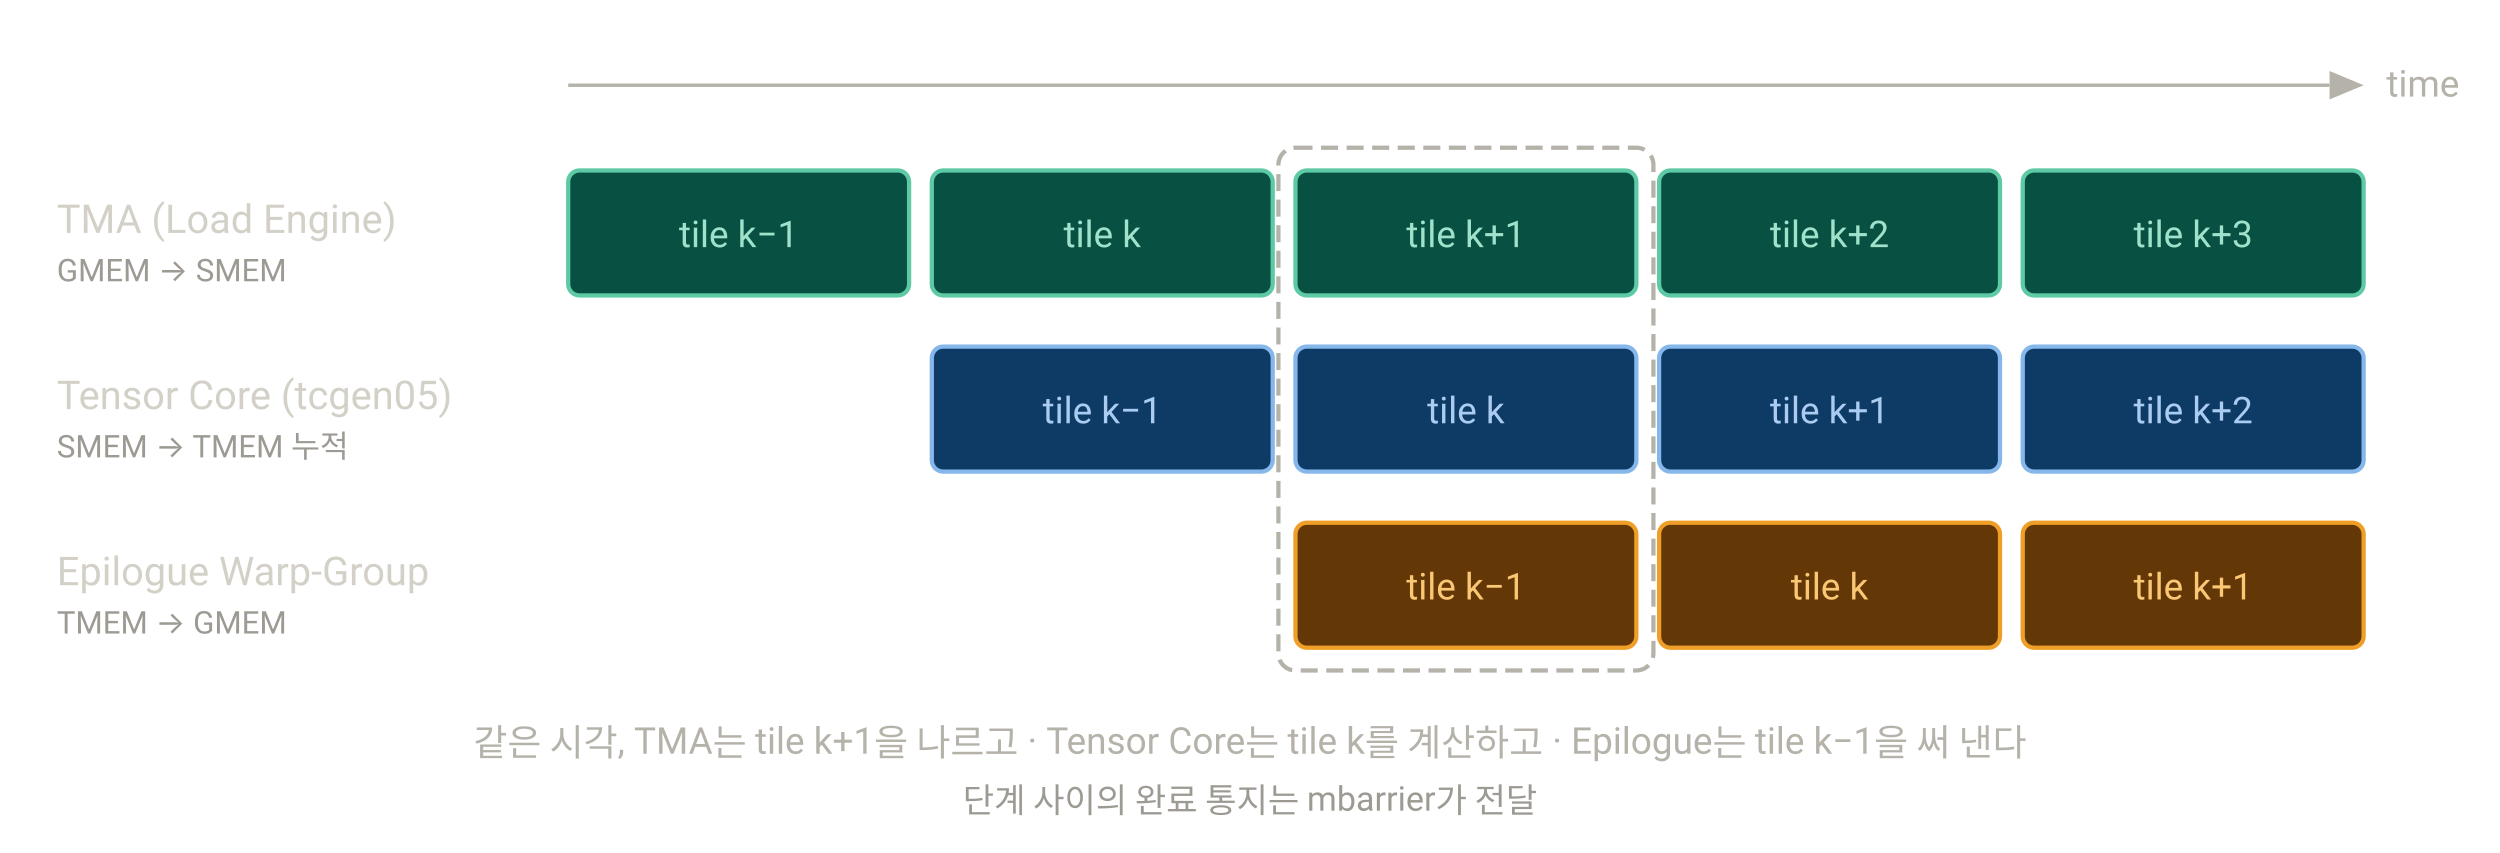
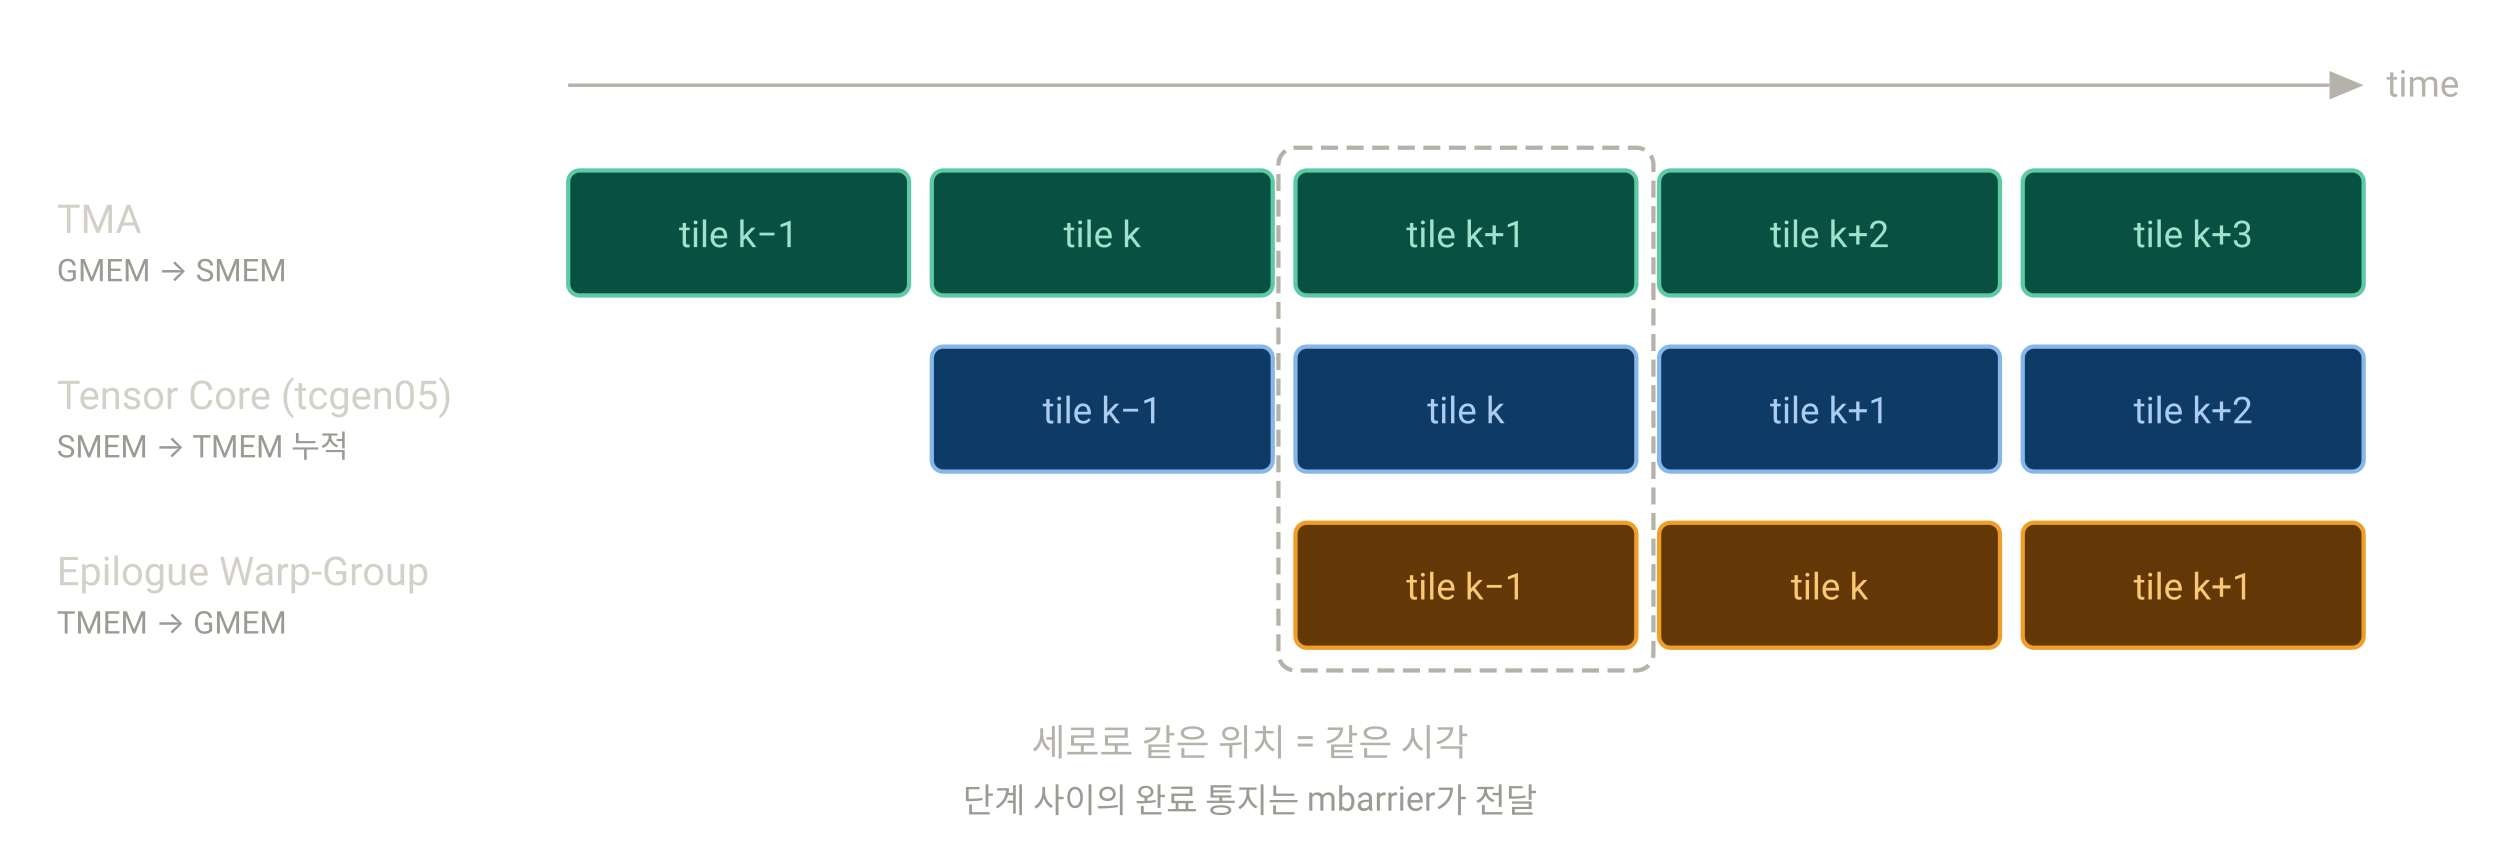
<svg xmlns="http://www.w3.org/2000/svg" width="880" height="300" viewBox="0 0 880 300" font-family="-apple-system, BlinkMacSystemFont, 'Segoe UI', Roboto, 'Apple SD Gothic Neo', 'Malgun Gothic', sans-serif">
  <g stroke="#B4B2A9" stroke-width="1.2" fill="none">
    <line x1="200" y1="30" x2="820" y2="30" />
  </g>
  <polygon points="820,25 832,30 820,35" fill="#B4B2A9" />
  <text x="840" y="34" font-size="13" fill="#B4B2A9">time</text>
  <g>
-     <text x="20" y="82" font-size="14" fill="#D3D1C7">TMA (Load Engine)</text>
+     <text x="20" y="82" font-size="14" fill="#D3D1C7">TMA</text>
    <text x="20" y="99" font-size="11" fill="#9c9a92">GMEM → SMEM</text>
    <text x="20" y="144" font-size="14" fill="#D3D1C7">Tensor Core (tcgen05)</text>
    <text x="20" y="161" font-size="11" fill="#9c9a92">SMEM → TMEM 누적</text>
    <text x="20" y="206" font-size="14" fill="#D3D1C7">Epilogue Warp-Group</text>
    <text x="20" y="223" font-size="11" fill="#9c9a92">TMEM → GMEM</text>
  </g>
  <g>
    <rect x="200" y="60" width="120" height="44" rx="4" fill="#085041" stroke="#5DCAA5" stroke-width="1.5" />
    <rect x="328" y="60" width="120" height="44" rx="4" fill="#085041" stroke="#5DCAA5" stroke-width="1.5" />
    <rect x="456" y="60" width="120" height="44" rx="4" fill="#085041" stroke="#5DCAA5" stroke-width="1.5" />
    <rect x="584" y="60" width="120" height="44" rx="4" fill="#085041" stroke="#5DCAA5" stroke-width="1.5" />
    <rect x="712" y="60" width="120" height="44" rx="4" fill="#085041" stroke="#5DCAA5" stroke-width="1.5" />
    <g font-size="13" fill="#9FE1CB" text-anchor="middle">
      <text x="260" y="87">tile k−1</text>
      <text x="388" y="87">tile k</text>
      <text x="516" y="87">tile k+1</text>
      <text x="644" y="87">tile k+2</text>
      <text x="772" y="87">tile k+3</text>
    </g>
  </g>
  <g>
    <rect x="328" y="122" width="120" height="44" rx="4" fill="#0E3A66" stroke="#85B7EB" stroke-width="1.5" />
    <rect x="456" y="122" width="120" height="44" rx="4" fill="#0E3A66" stroke="#85B7EB" stroke-width="1.5" />
    <rect x="584" y="122" width="120" height="44" rx="4" fill="#0E3A66" stroke="#85B7EB" stroke-width="1.5" />
    <rect x="712" y="122" width="120" height="44" rx="4" fill="#0E3A66" stroke="#85B7EB" stroke-width="1.5" />
    <g font-size="13" fill="#A9CCF0" text-anchor="middle">
      <text x="388" y="149">tile k−1</text>
      <text x="516" y="149">tile k</text>
      <text x="644" y="149">tile k+1</text>
      <text x="772" y="149">tile k+2</text>
    </g>
  </g>
  <g>
    <rect x="456" y="184" width="120" height="44" rx="4" fill="#633806" stroke="#EF9F27" stroke-width="1.5" />
    <rect x="584" y="184" width="120" height="44" rx="4" fill="#633806" stroke="#EF9F27" stroke-width="1.5" />
    <rect x="712" y="184" width="120" height="44" rx="4" fill="#633806" stroke="#EF9F27" stroke-width="1.5" />
    <g font-size="13" fill="#FAC775" text-anchor="middle">
      <text x="516" y="211">tile k−1</text>
      <text x="644" y="211">tile k</text>
      <text x="772" y="211">tile k+1</text>
    </g>
  </g>
  <rect x="450" y="52" width="132" height="184" rx="6" fill="none" stroke="#B4B2A9" stroke-width="1.5" stroke-dasharray="6 3" />
-   <text x="440" y="266" text-anchor="middle" font-size="13" fill="#B4B2A9">같은 시각, TMA는 tile k+1을 나르고 · Tensor Core는 tile k를 계산하고 · Epilogue는 tile k−1을 써 낸다</text>
+   <text x="440" y="266" text-anchor="middle" font-size="13" fill="#B4B2A9">세로로 같은 위치 = 같은 시각</text>
  <text x="440" y="286" text-anchor="middle" font-size="12" fill="#9c9a92">단계 사이의 완료 통지는 mbarrier가 전달</text>
</svg>
